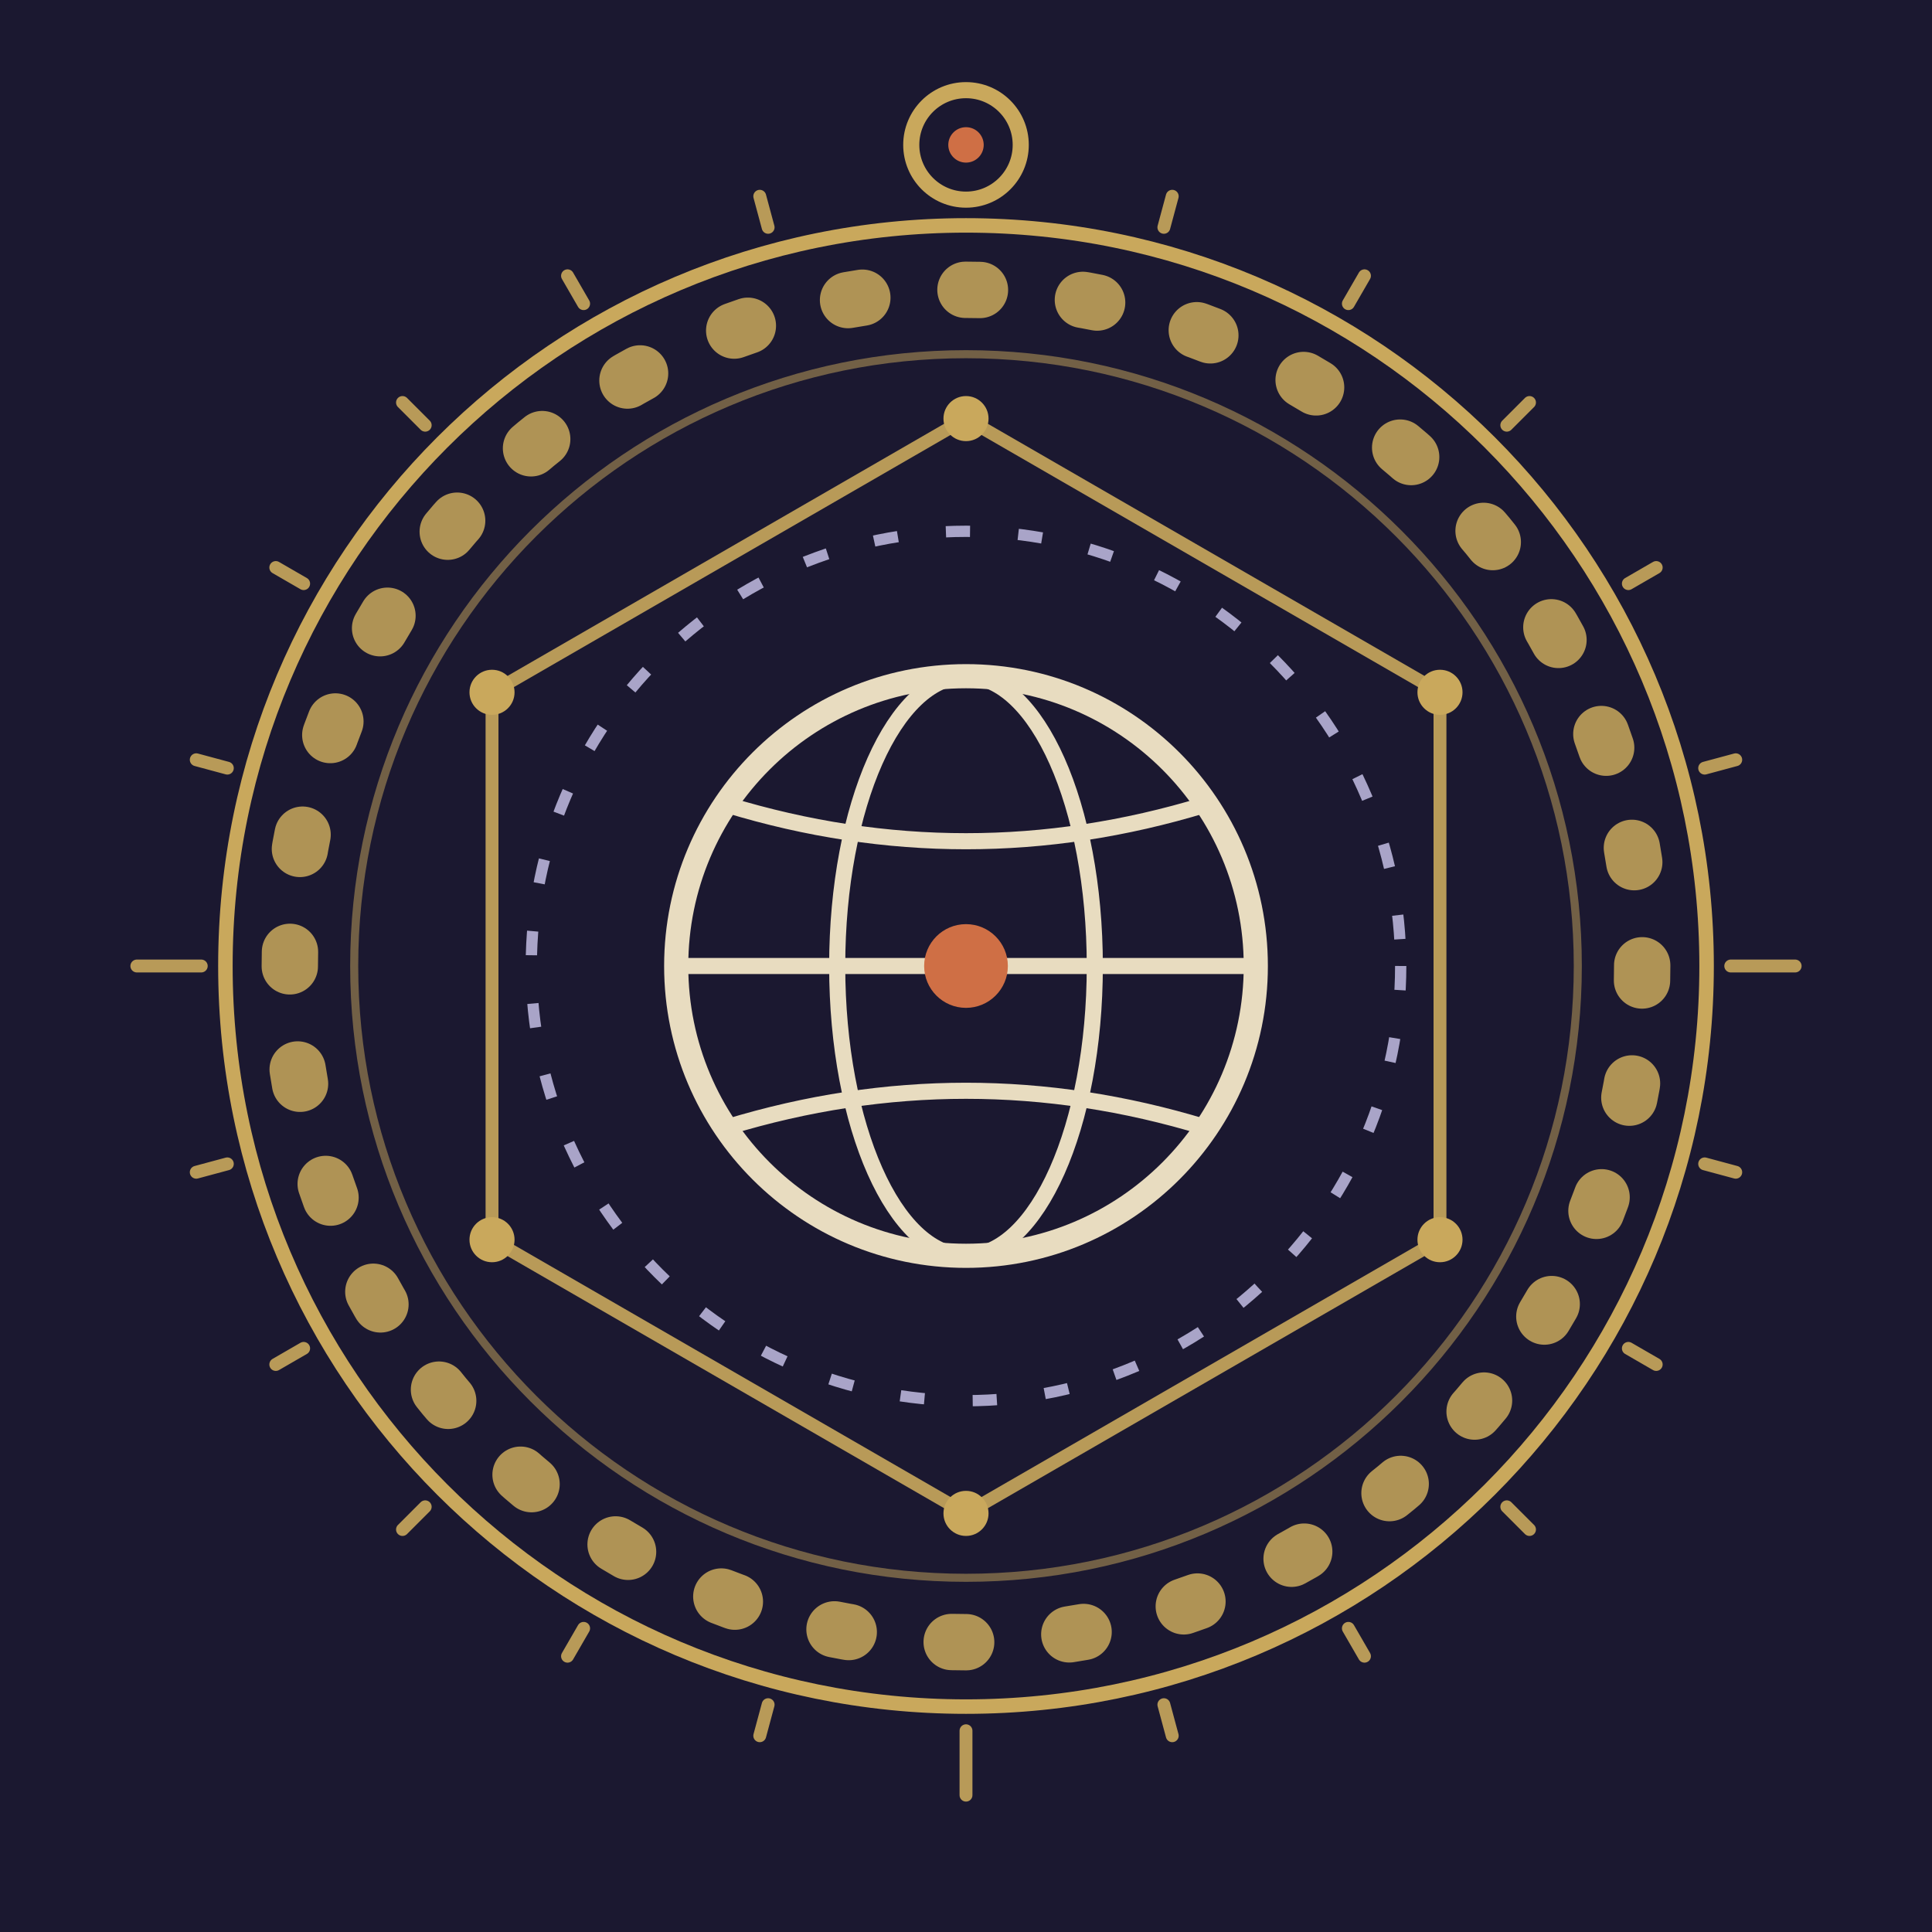
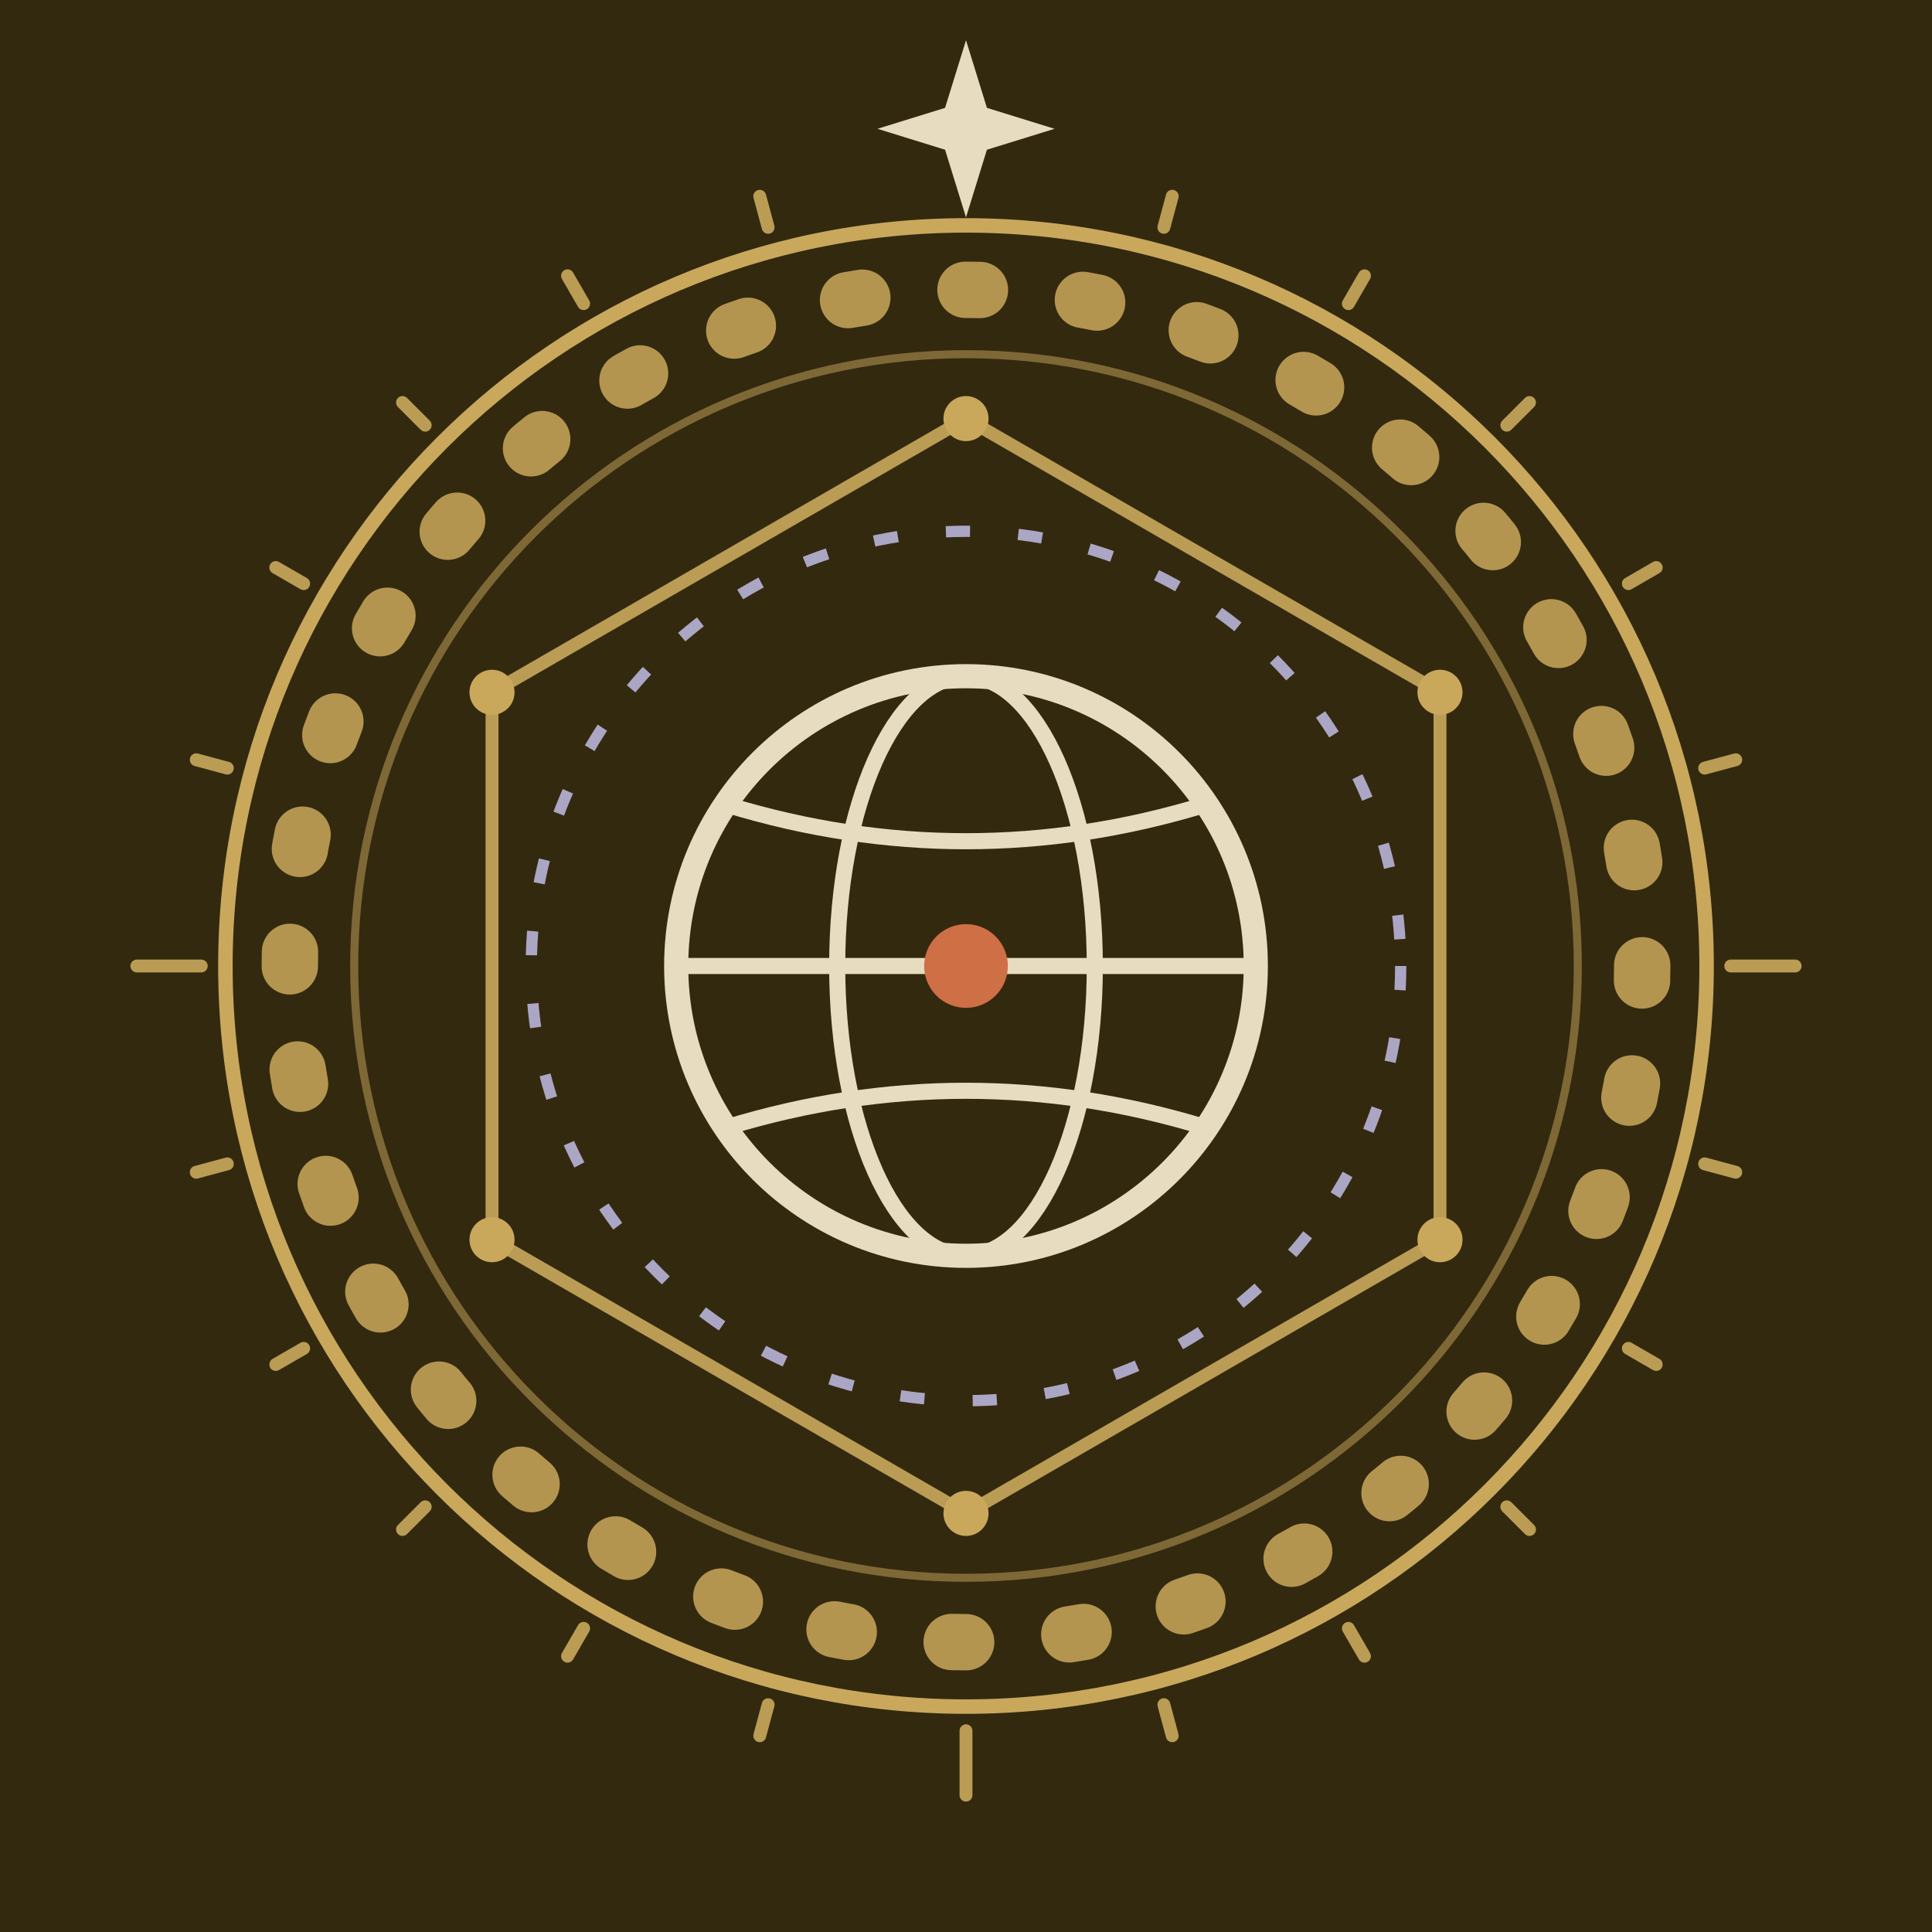
<svg xmlns="http://www.w3.org/2000/svg" width="1024" height="1024" viewBox="0 0 120 120">
-   <rect x="0" y="0" width="120" height="120" fill="#1b1830" />
+   <rect x="0" y="0" width="120" height="120" fill="#33290f" />
  <g fill="none" stroke="#c9a85c" stroke-linecap="round">
    <circle cx="60" cy="60" r="46" stroke-width=".9" />
    <circle cx="60" cy="60" r="42" stroke-width="3.5" stroke-dasharray=".9 6.43" opacity=".85" />
    <circle cx="60" cy="60" r="38" stroke-width=".5" opacity=".5" />
    <g stroke-width=".8" opacity=".9">
      <path d="M72.29 14.12 L72.81 12.19" />
      <path d="M83.75 18.86 L84.75 17.13" />
      <path d="M93.59 26.41 L95.00 25.00" />
      <path d="M101.14 36.25 L102.87 35.25" />
      <path d="M105.88 47.71 L107.81 47.19" />
      <path d="M107.50 60.00 L111.50 60.00" />
      <path d="M105.88 72.29 L107.81 72.81" />
      <path d="M101.14 83.75 L102.87 84.75" />
      <path d="M93.59 93.59 L95.00 95.00" />
      <path d="M83.75 101.14 L84.75 102.87" />
      <path d="M72.29 105.88 L72.81 107.81" />
      <path d="M60.00 107.50 L60.00 111.50" />
      <path d="M47.71 105.88 L47.19 107.81" />
      <path d="M36.25 101.14 L35.25 102.87" />
      <path d="M26.41 93.59 L25.00 95.00" />
      <path d="M18.86 83.75 L17.13 84.75" />
      <path d="M14.12 72.29 L12.19 72.81" />
      <path d="M12.50 60.00 L8.50 60.00" />
      <path d="M14.12 47.71 L12.19 47.19" />
      <path d="M18.86 36.25 L17.13 35.25" />
      <path d="M26.41 26.41 L25.00 25.00" />
      <path d="M36.25 18.86 L35.25 17.13" />
      <path d="M47.71 14.12 L47.19 12.19" />
    </g>
    <polygon points="60.00,26.00 89.44,43.00 89.44,77.00 60.00,94.00 30.56,77.00 30.56,43.00" stroke-width=".8" stroke-linejoin="round" opacity=".9" />
  </g>
-   <circle cx="60" cy="9" r="3.4" fill="#1b1830" stroke="#c9a85c" stroke-width="1" />
-   <circle cx="60" cy="9" r="1.1" fill="#cf6f45" />
+   <g id="marker">
+     <path d="M60 2.5 L61.3 6.7 L65.5 8 L61.3 9.3 L60 13.5 L58.7 9.3 L54.5 8 L58.7 6.7 Z" fill="#e8dcc0" />
+   </g>
  <circle cx="60" cy="60" r="27" fill="none" stroke="#b8b4d8" stroke-width=".7" stroke-dasharray="1.5 3" opacity=".9" />
  <g fill="#c9a85c">
    <circle cx="60.00" cy="26.00" r="1.4" />
    <circle cx="89.44" cy="43.00" r="1.4" />
    <circle cx="89.44" cy="77.00" r="1.4" />
    <circle cx="60.00" cy="94.00" r="1.4" />
    <circle cx="30.56" cy="77.00" r="1.4" />
    <circle cx="30.56" cy="43.00" r="1.4" />
  </g>
  <g fill="none" stroke="#e8dcc0" stroke-width="1.5" stroke-linecap="round" stroke-linejoin="round">
-     <circle cx="60" cy="60" r="18" fill="#1b1830" />
+     <circle cx="60" cy="60" r="18" fill="#33290f" />
    <g stroke-width="1">
      <ellipse cx="60" cy="60" rx="8" ry="18" />
      <path d="M42 60 H78 M45.2 50 Q60 54.5 74.8 50 M45.2 70 Q60 65.5 74.8 70" />
    </g>
  </g>
  <circle cx="60" cy="60" r="2.6" fill="#cf6f45" />
</svg>
